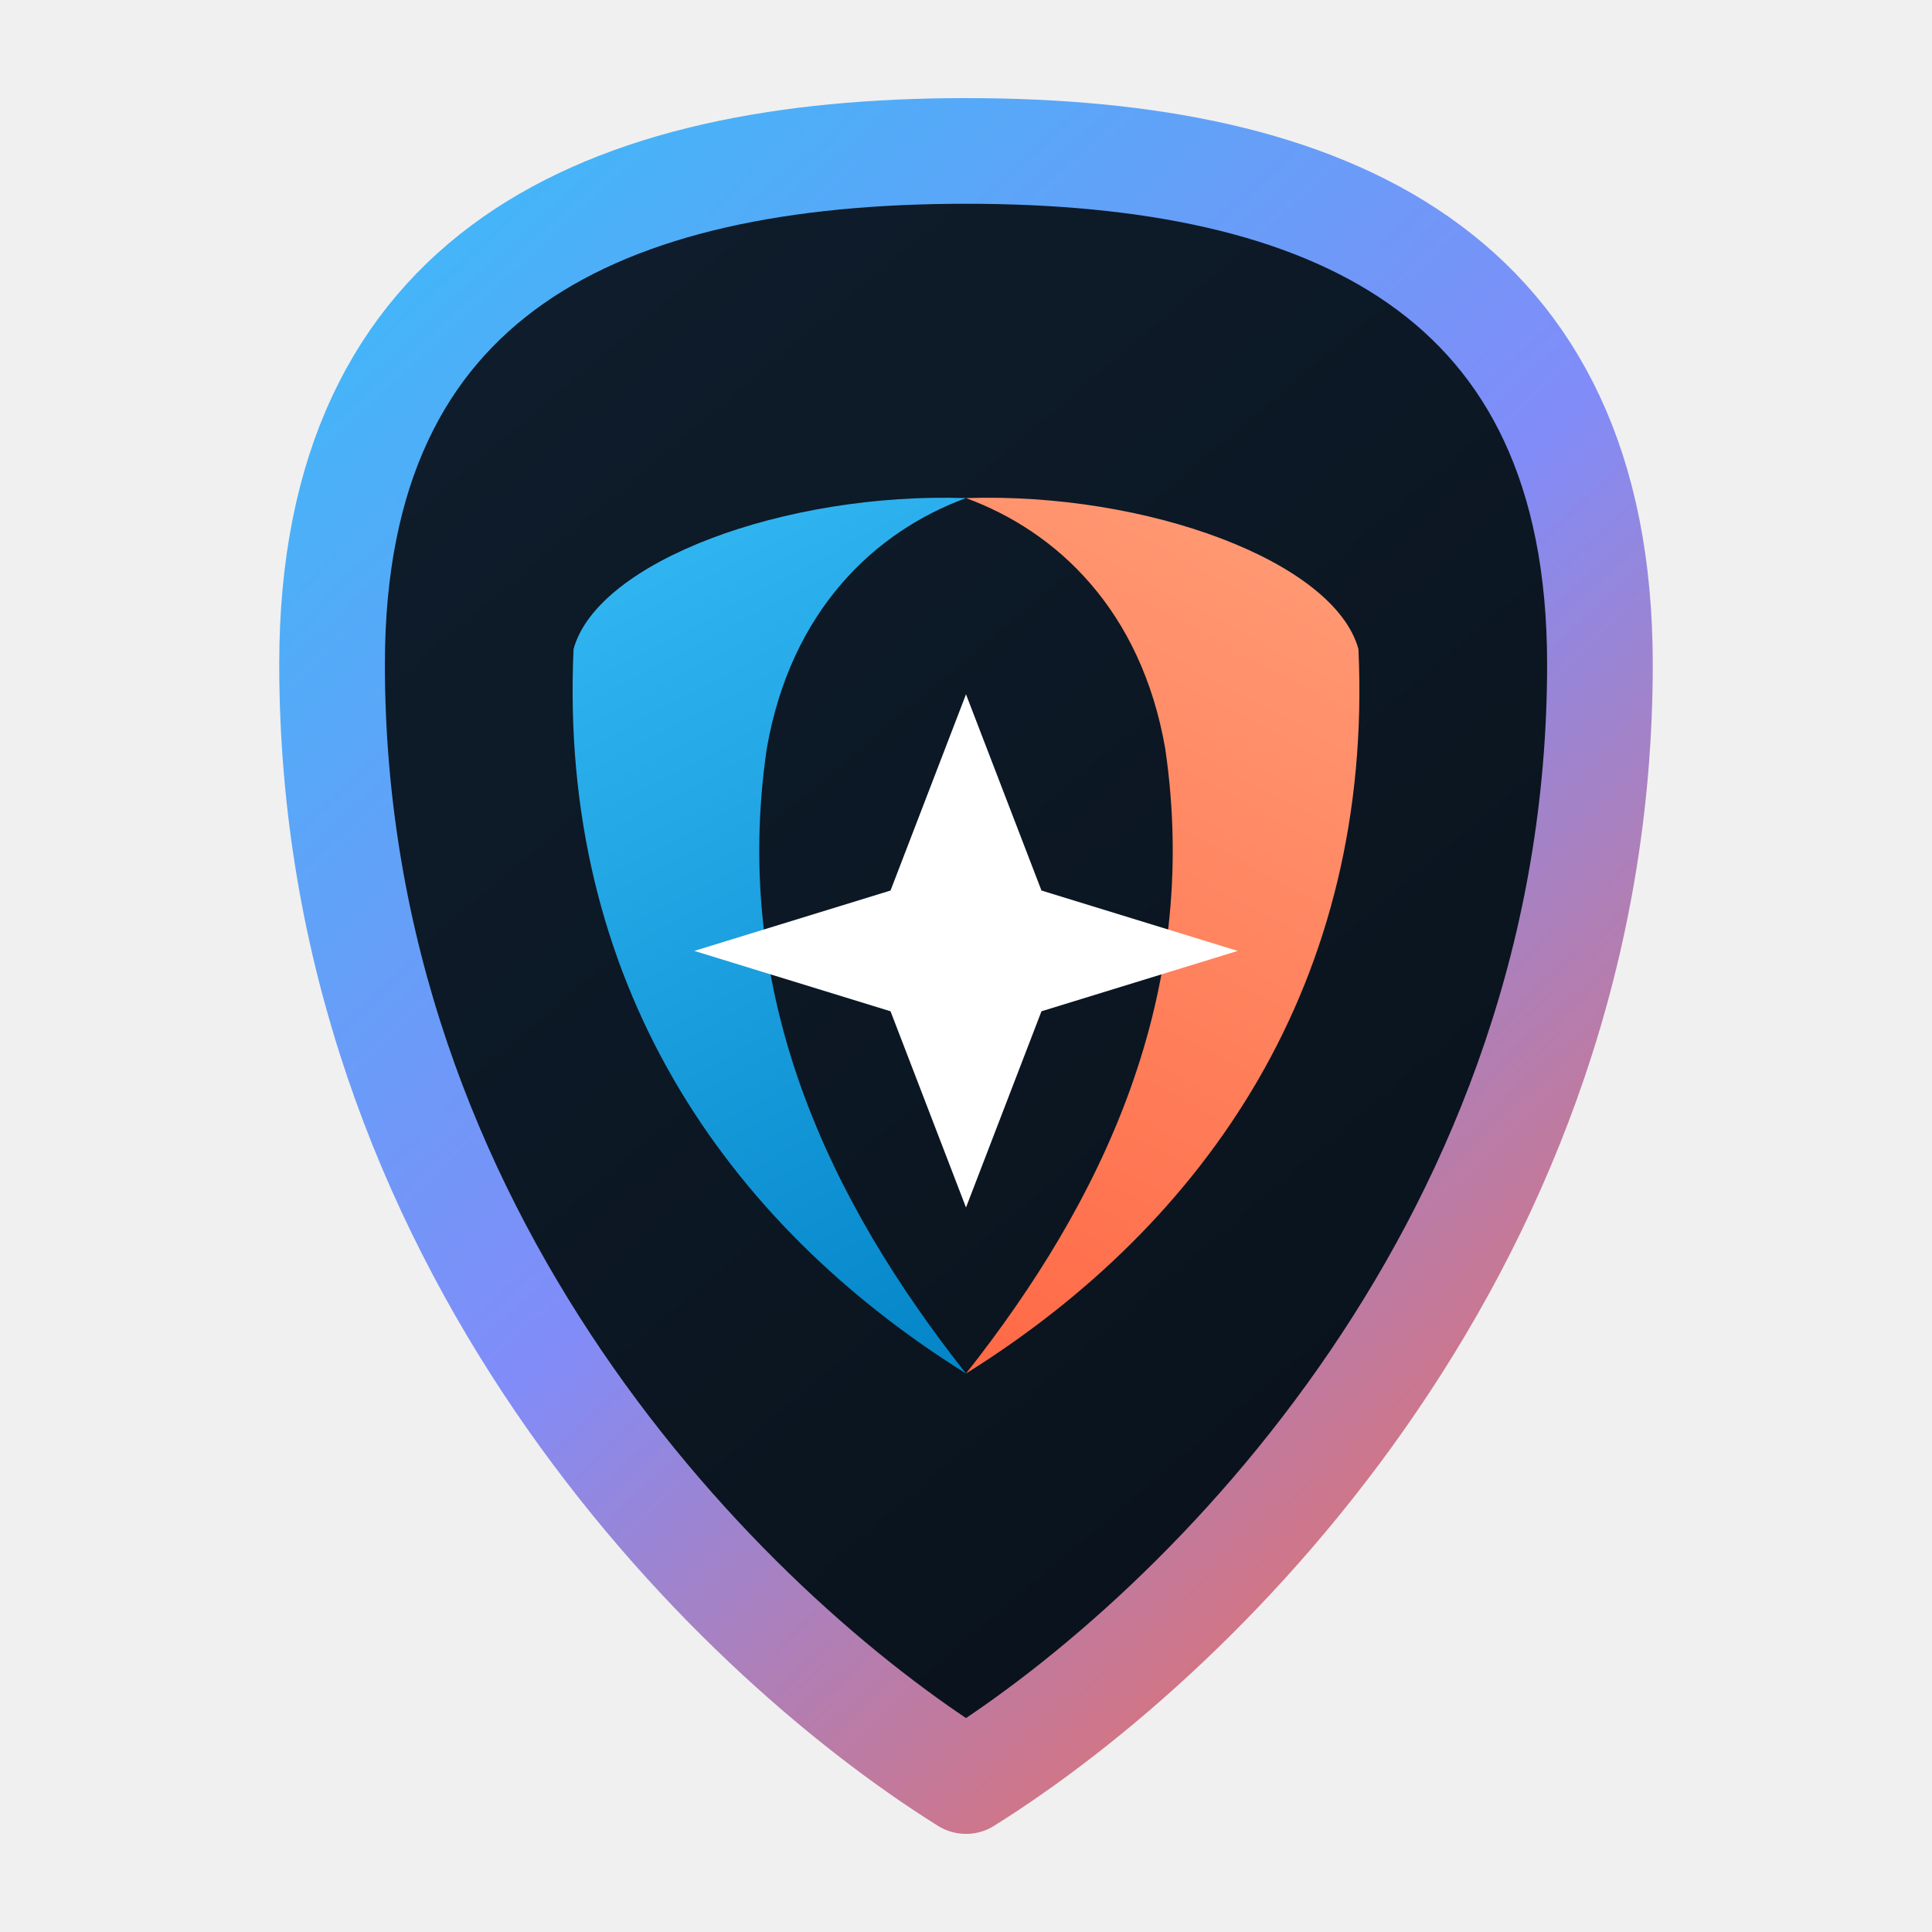
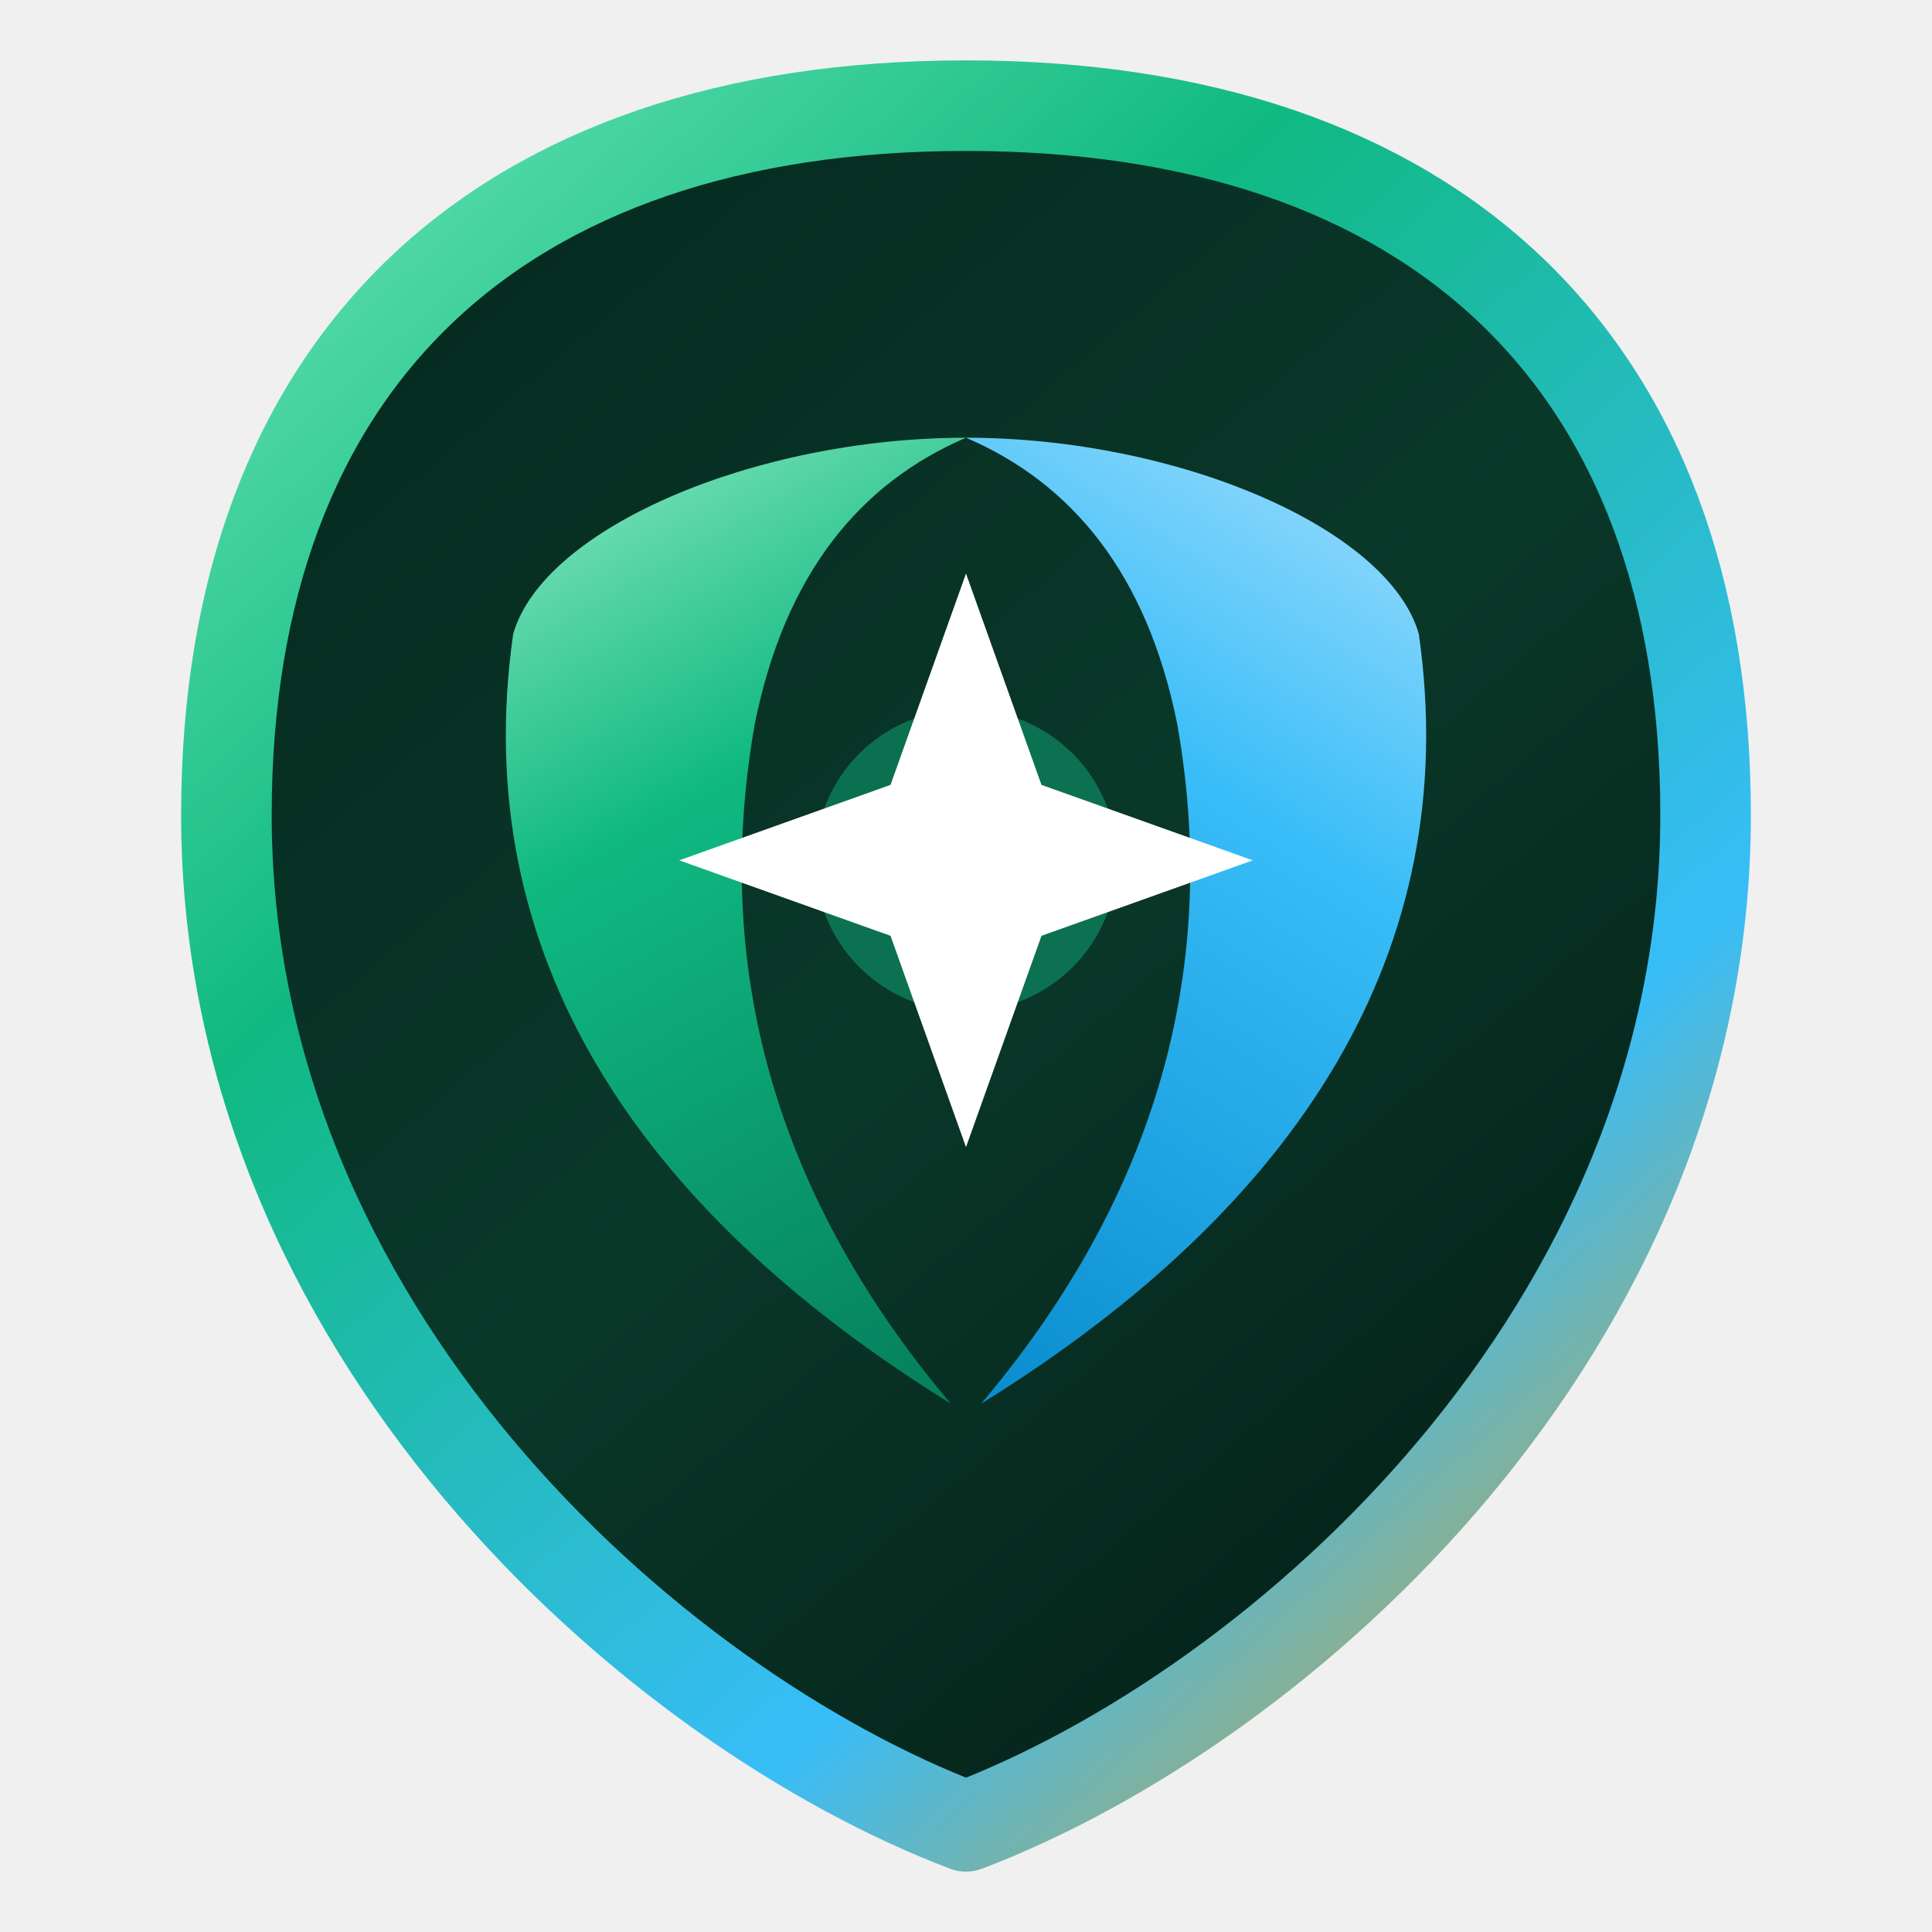
<svg xmlns="http://www.w3.org/2000/svg" viewBox="0 0 64 64" width="32" height="32" fill="none">
  <defs>
-     <linearGradient id="favBg" x1="10" y1="6" x2="54" y2="58" gradientUnits="userSpaceOnUse">
-       <stop offset="0%" stop-color="#0F1E2E" />
-       <stop offset="100%" stop-color="#081018" />
+     <linearGradient id="favEcoHull" x1="8" y1="4" x2="56" y2="60" gradientUnits="userSpaceOnUse">
+       <stop offset="0%" stop-color="#05281E" />
+       <stop offset="50%" stop-color="#093829" />
+       <stop offset="100%" stop-color="#031A13" />
    </linearGradient>
-     <linearGradient id="favBorder" x1="8" y1="6" x2="56" y2="58" gradientUnits="userSpaceOnUse">
-       <stop offset="0%" stop-color="#38BDF8" />
-       <stop offset="50%" stop-color="#818CF8" />
-       <stop offset="100%" stop-color="#FF6845" />
+     <linearGradient id="favEcoRim" x1="6" y1="3" x2="58" y2="61" gradientUnits="userSpaceOnUse">
+       <stop offset="0%" stop-color="#6EE7B7" />
+       <stop offset="32%" stop-color="#10B981" />
+       <stop offset="70%" stop-color="#38BDF8" />
+       <stop offset="100%" stop-color="#F59E0B" />
    </linearGradient>
-     <linearGradient id="favAir" x1="16" y1="16" x2="32" y2="46" gradientUnits="userSpaceOnUse">
-       <stop offset="0%" stop-color="#38BDF8" />
+     <linearGradient id="favLeaf" x1="12" y1="14" x2="32" y2="49" gradientUnits="userSpaceOnUse">
+       <stop offset="0%" stop-color="#A7F3D0" />
+       <stop offset="40%" stop-color="#10B981" />
+       <stop offset="100%" stop-color="#047857" />
+     </linearGradient>
+     <linearGradient id="favAir" x1="52" y1="14" x2="30" y2="49" gradientUnits="userSpaceOnUse">
+       <stop offset="0%" stop-color="#BAE6FD" />
+       <stop offset="40%" stop-color="#38BDF8" />
      <stop offset="100%" stop-color="#0284C7" />
    </linearGradient>
-     <linearGradient id="favFusion" x1="48" y1="16" x2="32" y2="46" gradientUnits="userSpaceOnUse">
-       <stop offset="0%" stop-color="#FFA07A" />
-       <stop offset="100%" stop-color="#FF6845" />
-     </linearGradient>
  </defs>
-   <path d="M 32 5 C 44 5 53 9 53 22 C 53 41 40 54 32 59 C 24 54 11 41 11 22 C 11 9 20 5 32 5 Z" fill="url(#favBg)" stroke="url(#favBorder)" stroke-width="3.5" stroke-linejoin="round" />
-   <path d="M 19 21.5 C 18.5 32.5 24 40.5 32 45.5 C 27.5 39.8 24.2 33 25.4 24.8 C 26.2 20.2 29 17.6 32 16.5 C 26 16.3 19.8 18.6 19 21.5 Z" fill="url(#favAir)" />
-   <path d="M 45 21.5 C 45.5 32.5 40 40.5 32 45.5 C 36.5 39.8 39.8 33 38.6 24.8 C 37.8 20.2 35 17.6 32 16.5 C 38 16.3 44.2 18.6 45 21.5 Z" fill="url(#favFusion)" />
-   <path d="M 32 23 L 34.5 29.5 L 41 31.5 L 34.5 33.5 L 32 40 L 29.5 33.5 L 23 31.5 L 29.5 29.5 Z" fill="#FFFFFF" />
+   <path d="M 32 3.5 C 47.5 3.5 56.5 12 56.5 27 C 56.5 44 42.5 56.5 32 60.5 C 21.5 56.5 7.5 44 7.5 27 C 7.5 12 16.5 3.5 32 3.5 Z" fill="url(#favEcoHull)" stroke="url(#favEcoRim)" stroke-width="3" stroke-linejoin="round" />
+   <path d="M 17 21 C 15.5 31.5 21 40 31.5 46.5 C 26 40 23.5 32.5 25 24 C 26 19 28.5 16 32 14.5 C 25 14.5 18 17.5 17 21 Z" fill="url(#favLeaf)" />
+   <path d="M 47 21 C 48.5 31.5 43 40 32.5 46.5 C 38 40 40.5 32.5 39 24 C 38 19 35.5 16 32 14.5 C 39 14.5 46 17.5 47 21 Z" fill="url(#favAir)" />
+   <circle cx="32" cy="28.5" r="5" fill="#10B981" fill-opacity="0.45" />
+   <path d="M 32 19 L 34.5 26 L 41.5 28.5 L 34.5 31 L 32 38 L 29.5 31 L 22.5 28.5 L 29.5 26 Z" fill="#FFFFFF" />
</svg>
